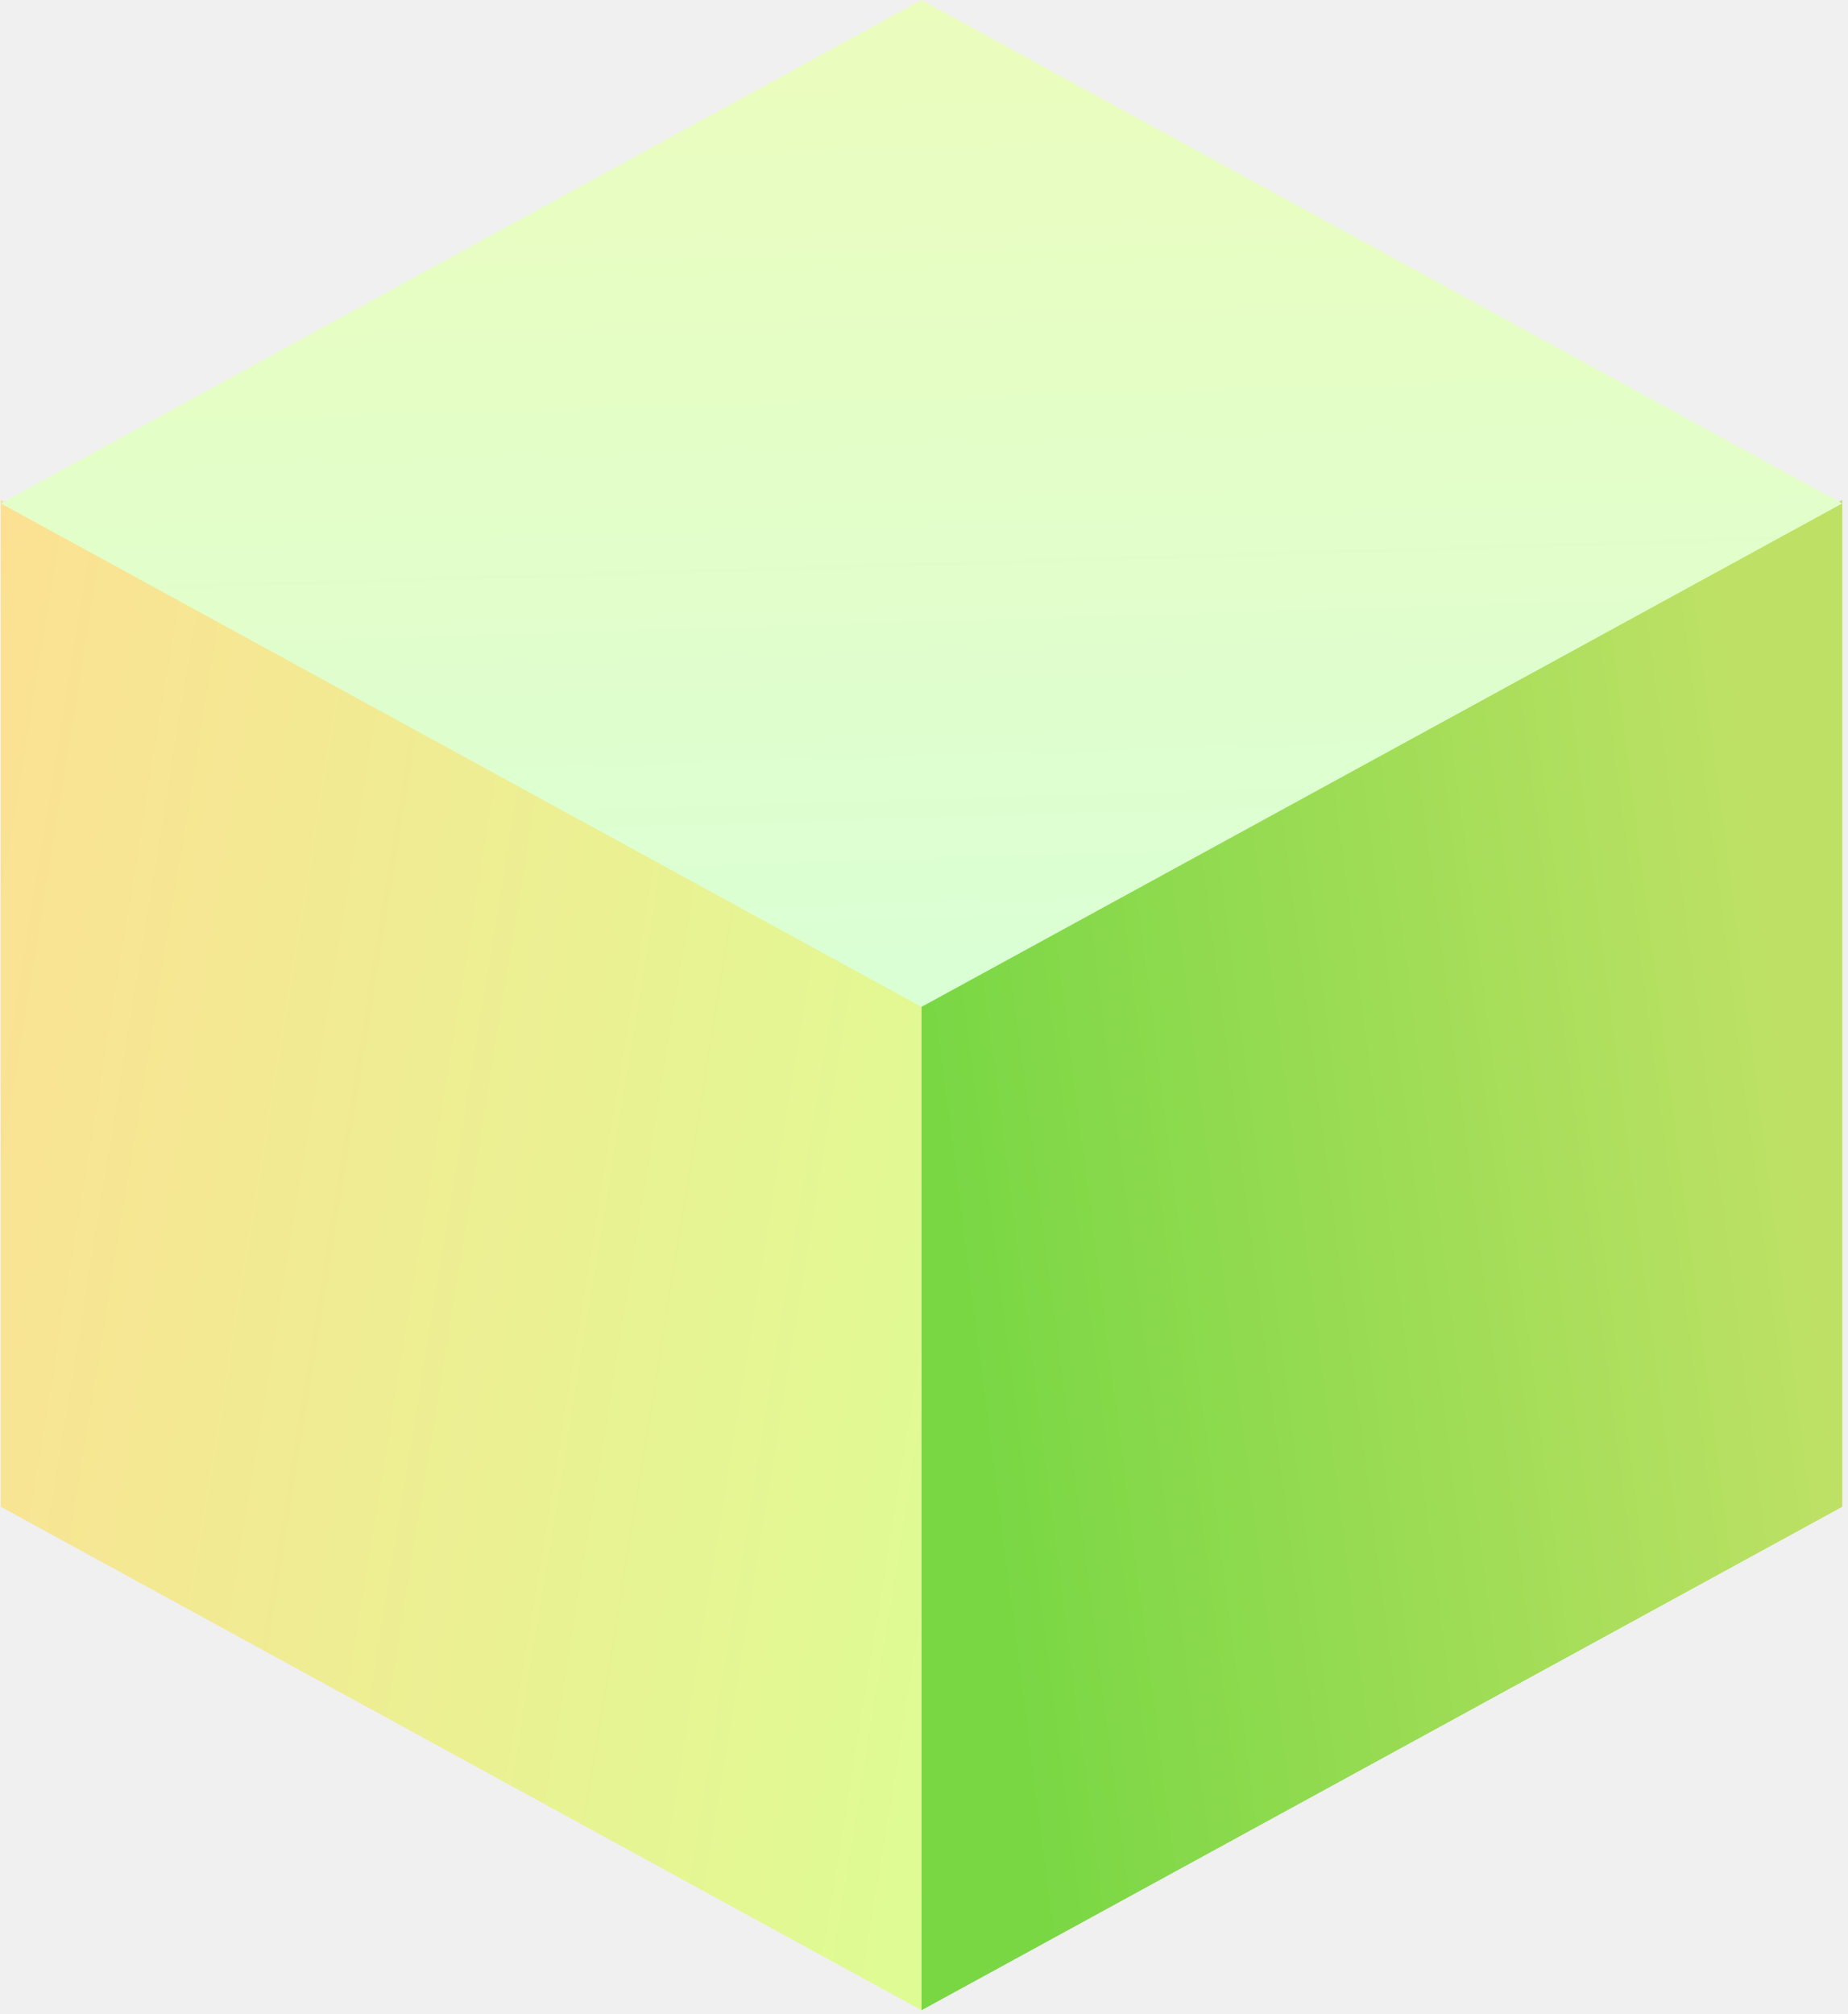
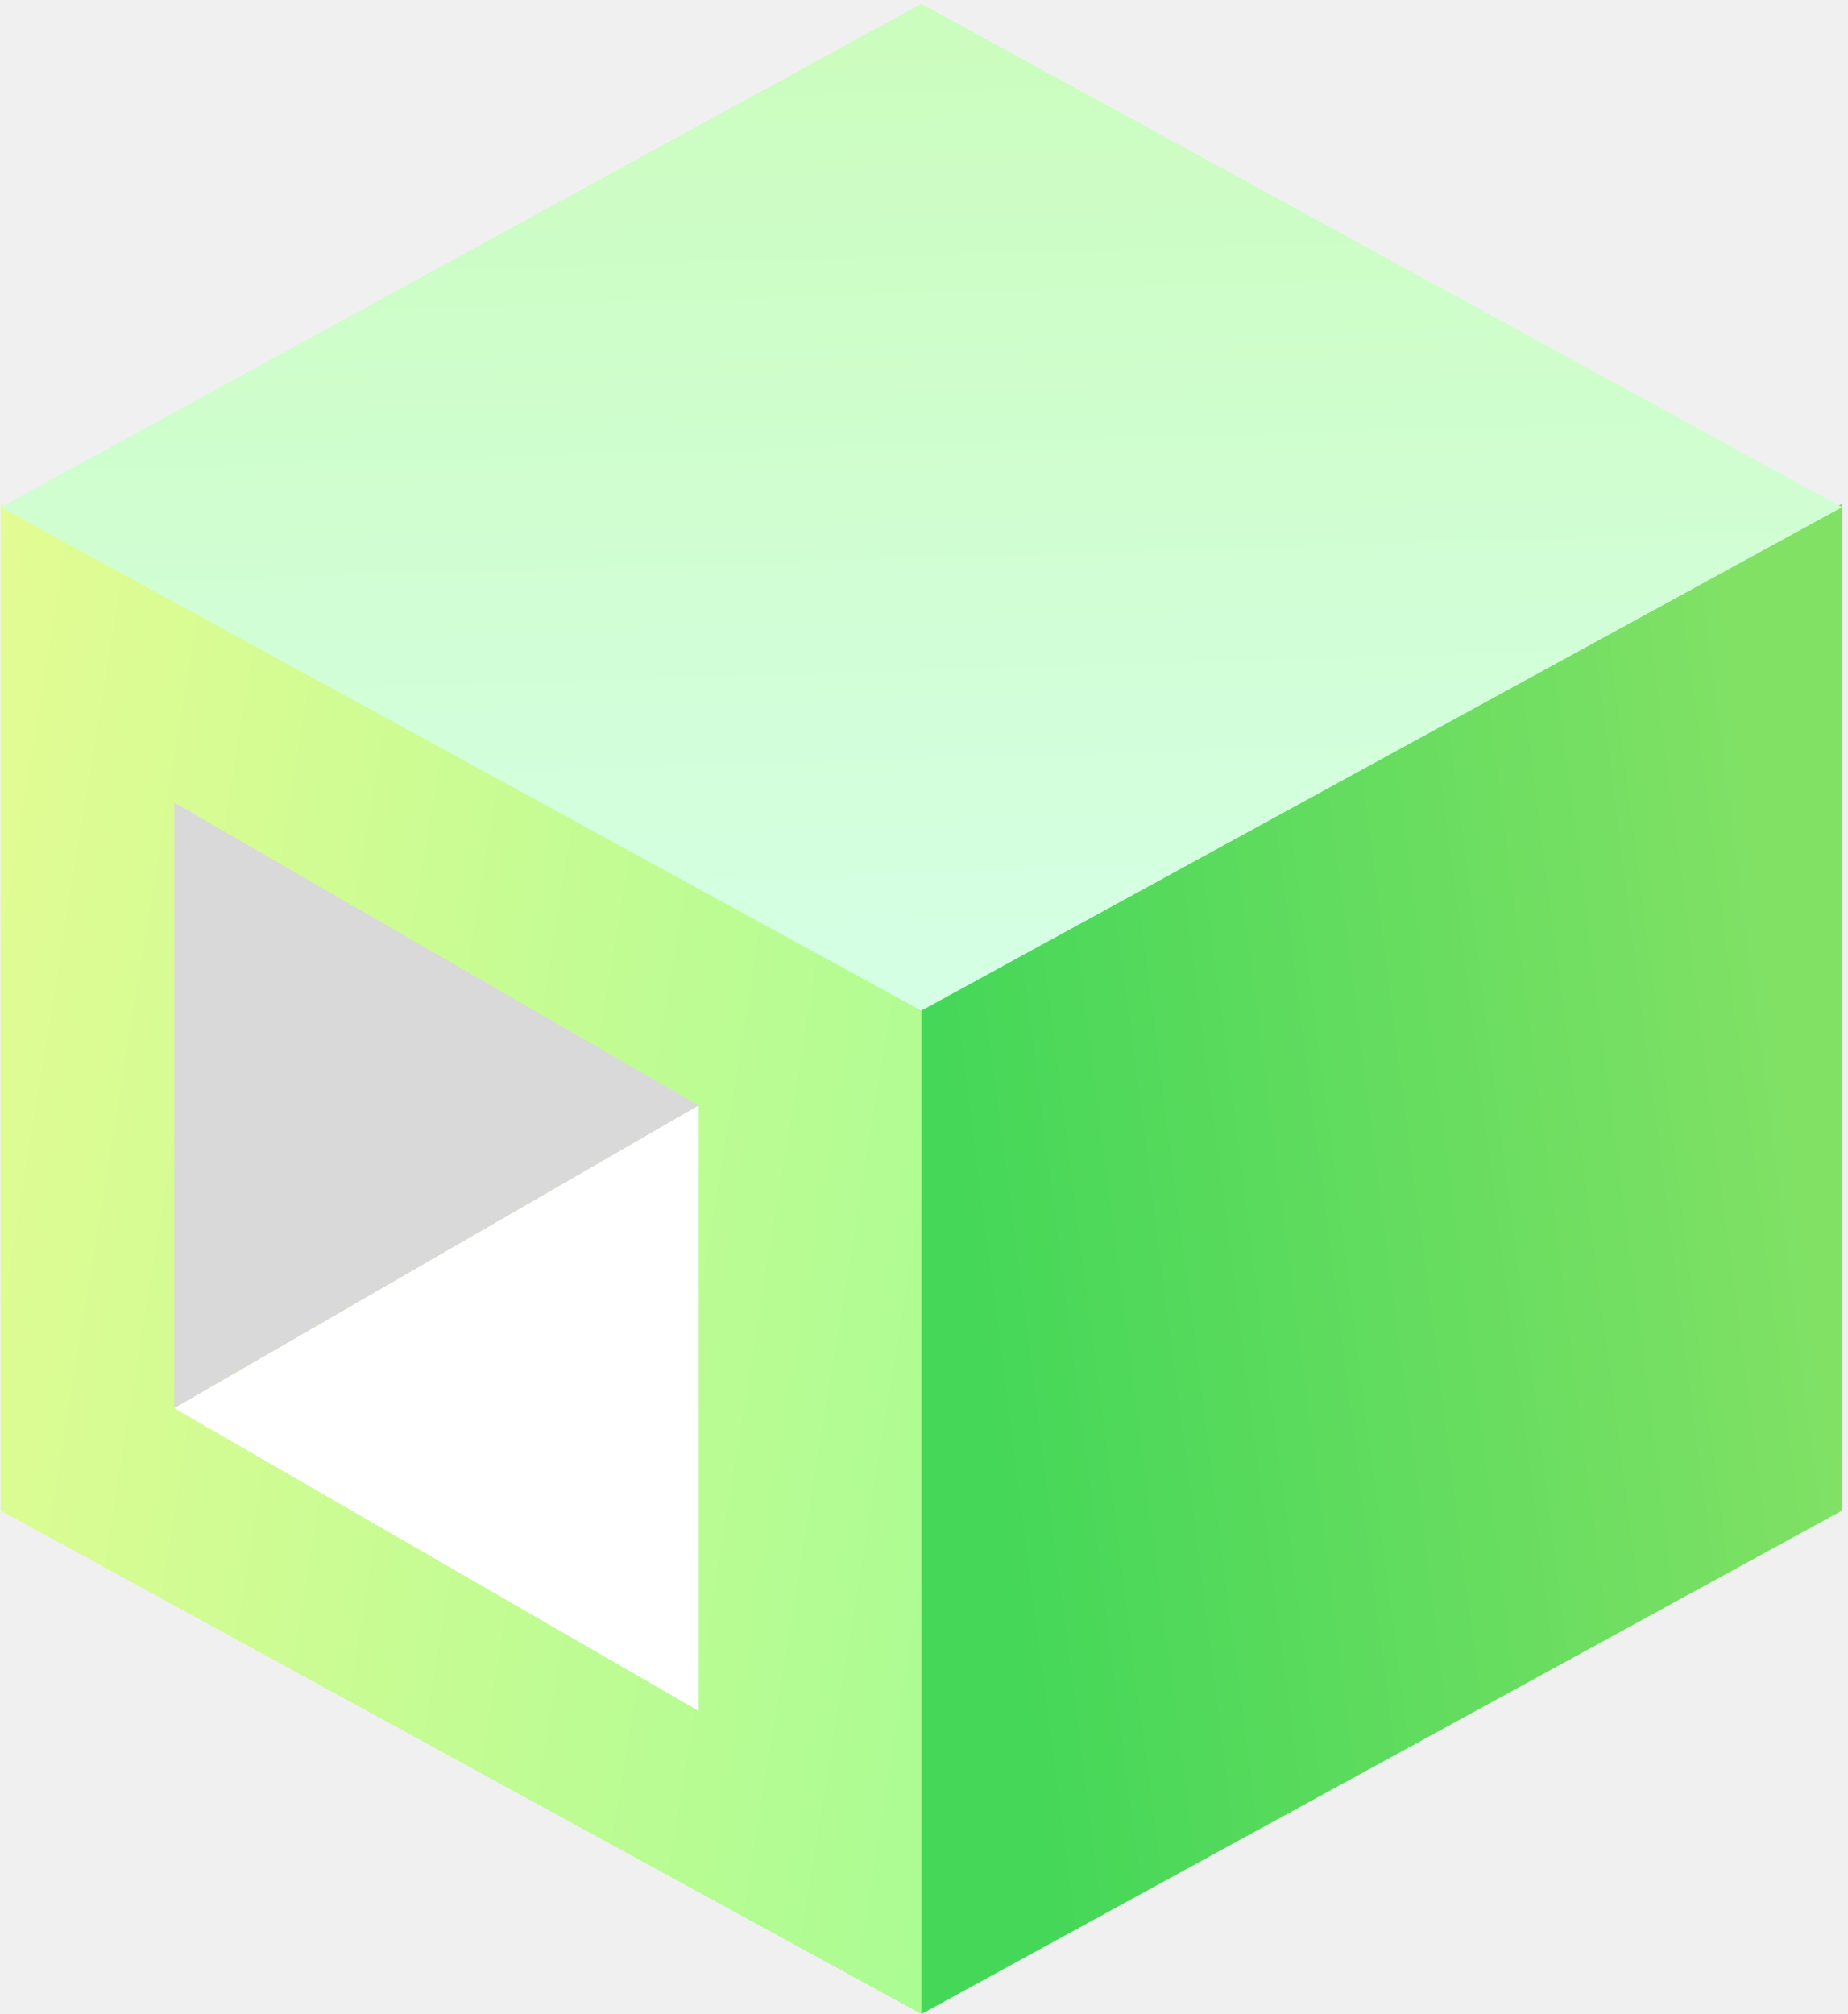
<svg xmlns="http://www.w3.org/2000/svg" width="244" height="266" viewBox="0 0 244 266" fill="none">
-   <path d="M121.717 132.517L0.107 66.026L0.107 199.009L121.717 265.5L121.717 132.517Z" fill="url(#paint0_linear_467_805)" />
-   <path d="M243.327 66.026L121.717 132.517L121.717 265.5L243.327 199.009L243.327 66.026Z" fill="url(#paint1_linear_467_805)" />
-   <path d="M243.327 66.491L121.717 0L0.107 66.491L121.717 132.983L243.327 66.491Z" fill="url(#paint2_linear_467_805)" />
+   <path d="M121.689 133.017L0.079 66.526L0.079 199.509L121.689 266L121.689 133.017Z" fill="url(#paint0_linear_668_257)" />
+   <path d="M243.298 66.526L121.688 133.017L121.688 266L243.298 199.509L243.298 66.526Z" fill="url(#paint1_linear_668_257)" />
+   <path d="M243.298 66.991L121.688 0.5L0.078 66.991L121.688 133.483L243.298 66.991Z" fill="url(#paint2_linear_668_257)" />
+   <mask id="mask0_668_257" style="mask-type:alpha" maskUnits="userSpaceOnUse" x="23" y="106" width="70" height="120">
+     <rect width="80" height="80" transform="matrix(-0.866025 -0.5 0 1 92.2822 146)" fill="#D9D9D9" />
+   </mask>
+   <g mask="url(#mask0_668_257)">
+     <rect width="80" height="80" transform="matrix(-0.866025 0.5 0 1 92.2822 66)" fill="#D9D9D9" />
+     <rect width="80" height="80" transform="matrix(-0.866025 -0.5 -0.866025 0.5 161.564 186)" fill="white" />
+   </g>
  <defs>
-     <linearGradient id="paint0_linear_467_805" x1="0.107" y1="66.026" x2="150.18" y2="90.424" gradientUnits="userSpaceOnUse">
-       <stop stop-color="#FCE193" />
-       <stop offset="1" stop-color="#DEFC93" />
+     <linearGradient id="paint0_linear_668_257" x1="0.079" y1="66.526" x2="150.152" y2="90.924" gradientUnits="userSpaceOnUse">
+       <stop stop-color="#E3FC93" />
+       <stop offset="1" stop-color="#AAFC93" />
    </linearGradient>
-     <linearGradient id="paint1_linear_467_805" x1="121.717" y1="132.396" x2="232.88" y2="118.123" gradientUnits="userSpaceOnUse">
-       <stop stop-color="#79D744" />
-       <stop offset="1" stop-color="#BEE165" />
+     <linearGradient id="paint1_linear_668_257" x1="121.688" y1="132.896" x2="232.852" y2="118.623" gradientUnits="userSpaceOnUse">
+       <stop stop-color="#44D758" />
+       <stop offset="1" stop-color="#80E165" />
    </linearGradient>
-     <linearGradient id="paint2_linear_467_805" x1="121.639" y1="132.973" x2="117.633" y2="0.093" gradientUnits="userSpaceOnUse">
-       <stop stop-color="#DAFFD5" />
-       <stop offset="1" stop-color="#EBFDBD" />
+     <linearGradient id="paint2_linear_668_257" x1="121.611" y1="133.473" x2="117.604" y2="0.593" gradientUnits="userSpaceOnUse">
+       <stop stop-color="#D5FFE5" />
+       <stop offset="1" stop-color="#CBFDBD" />
    </linearGradient>
  </defs>
</svg>
